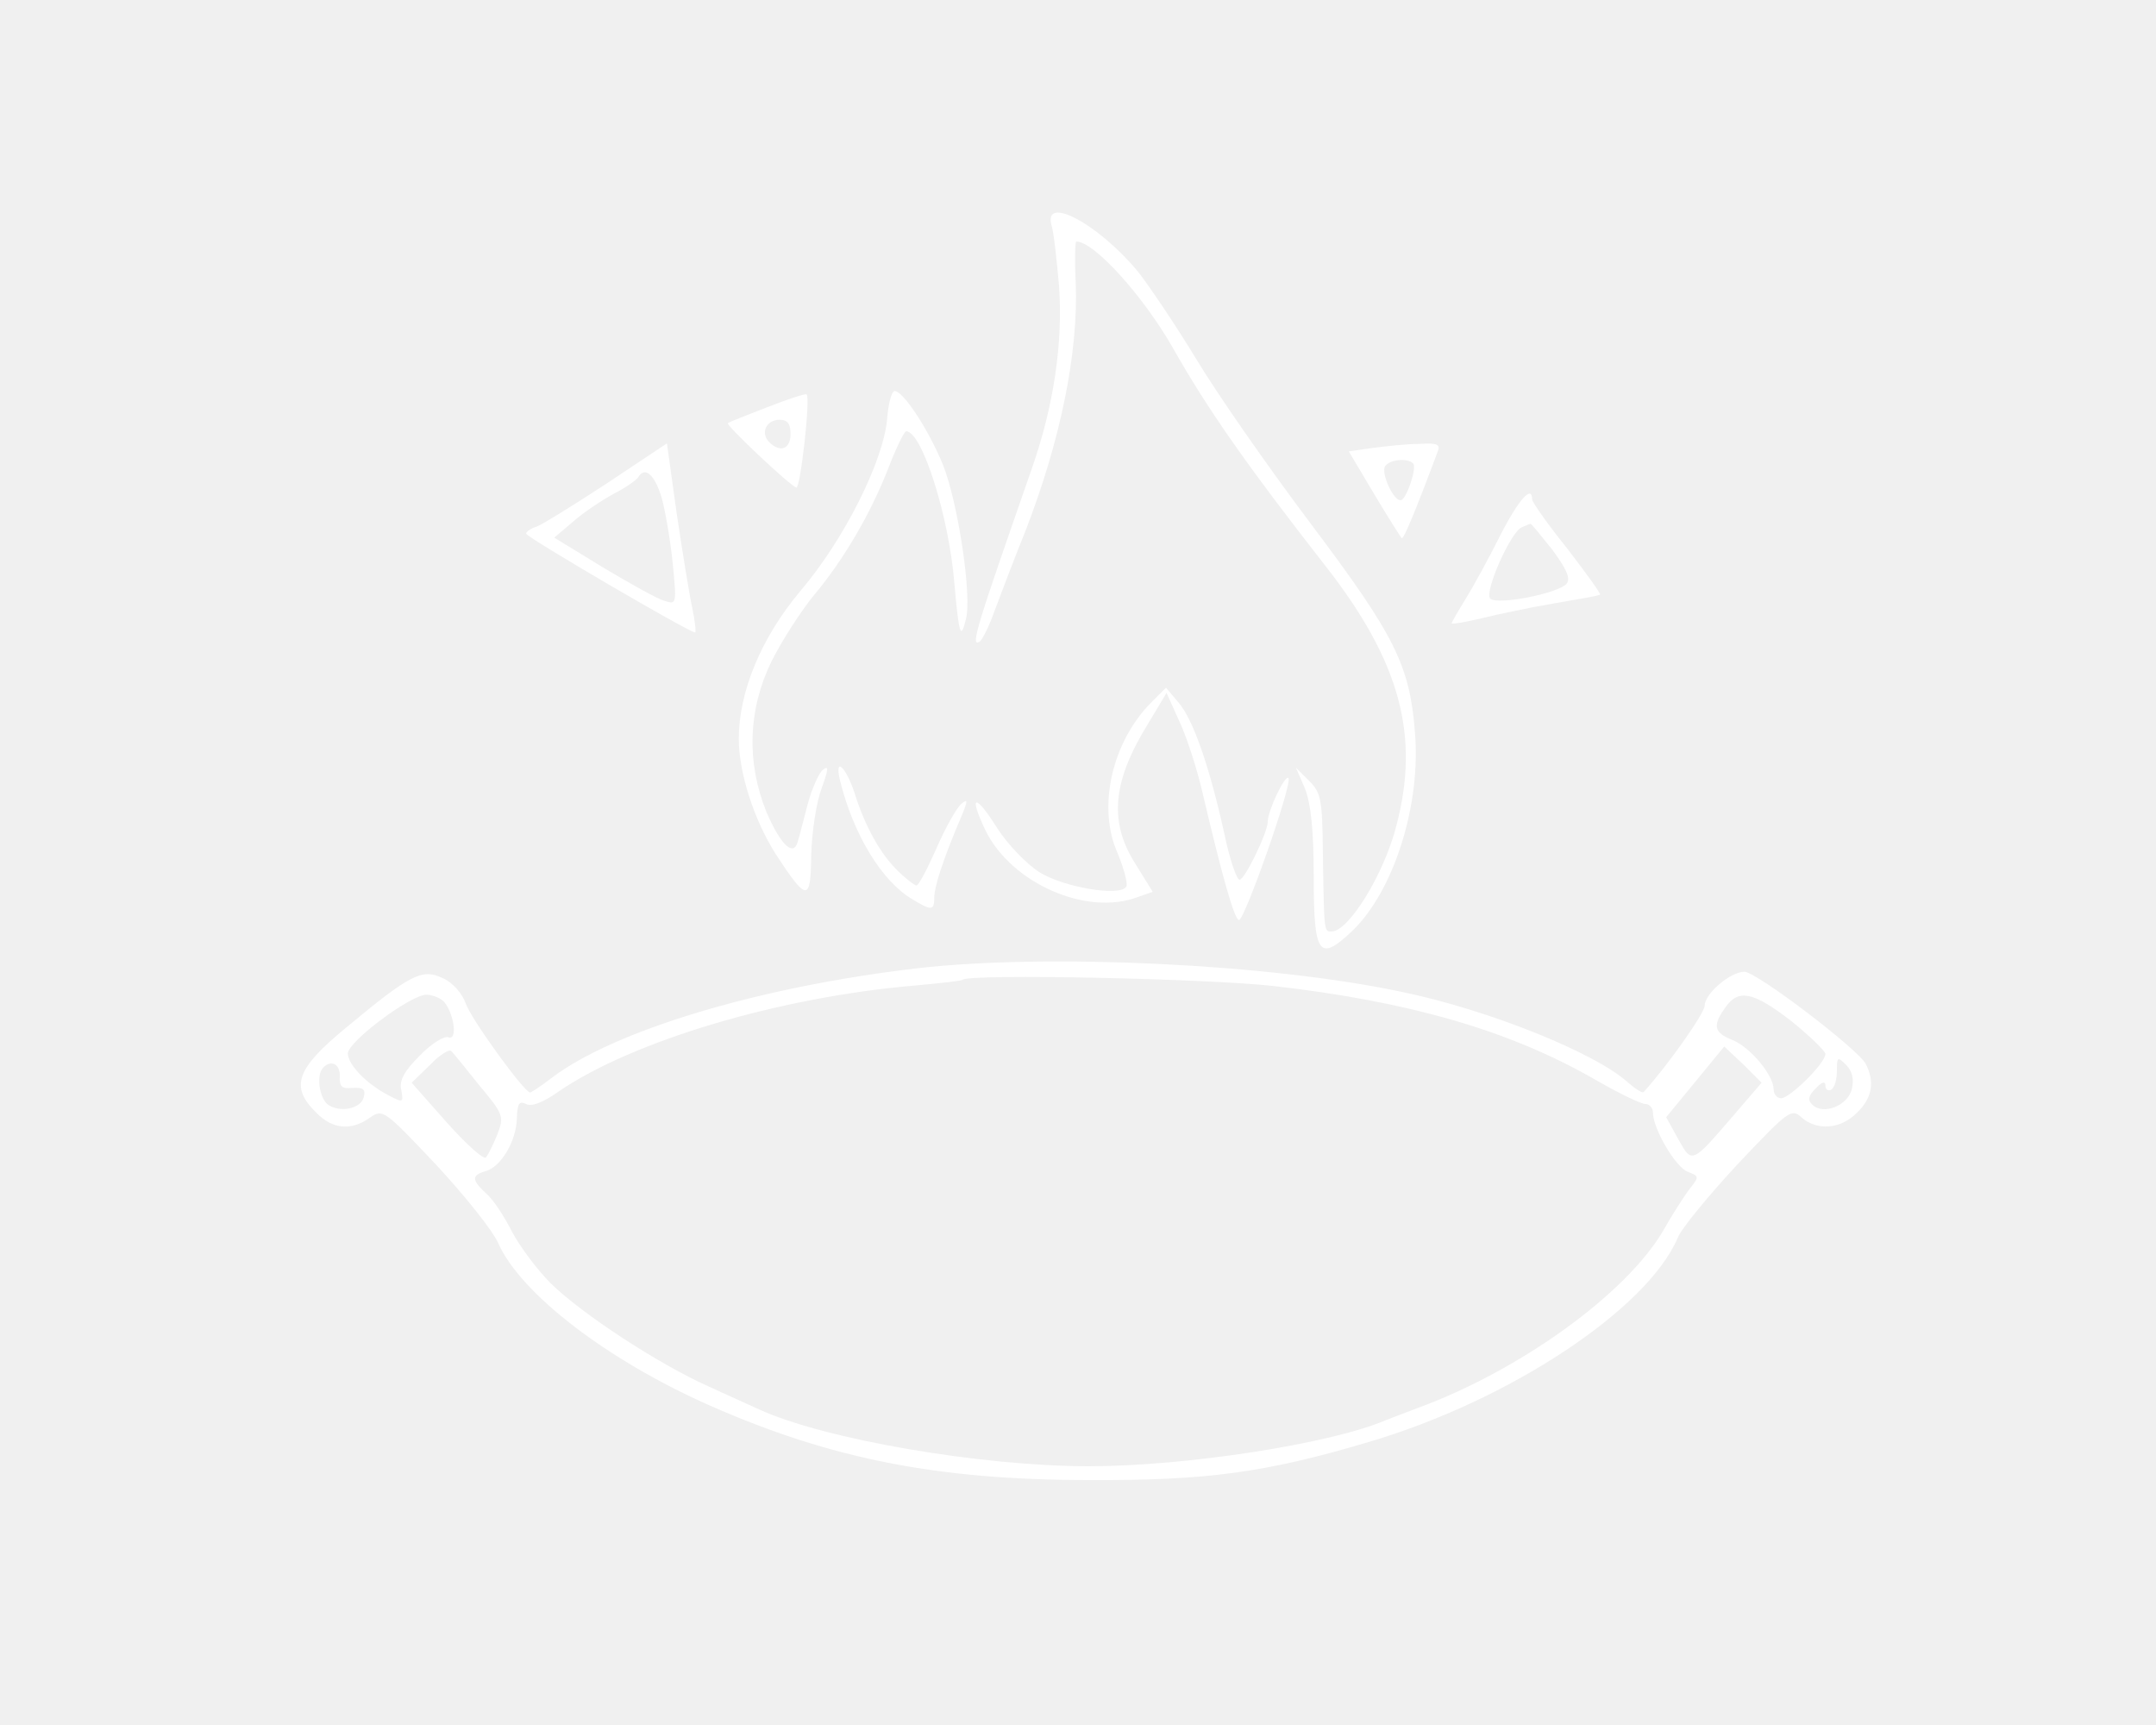
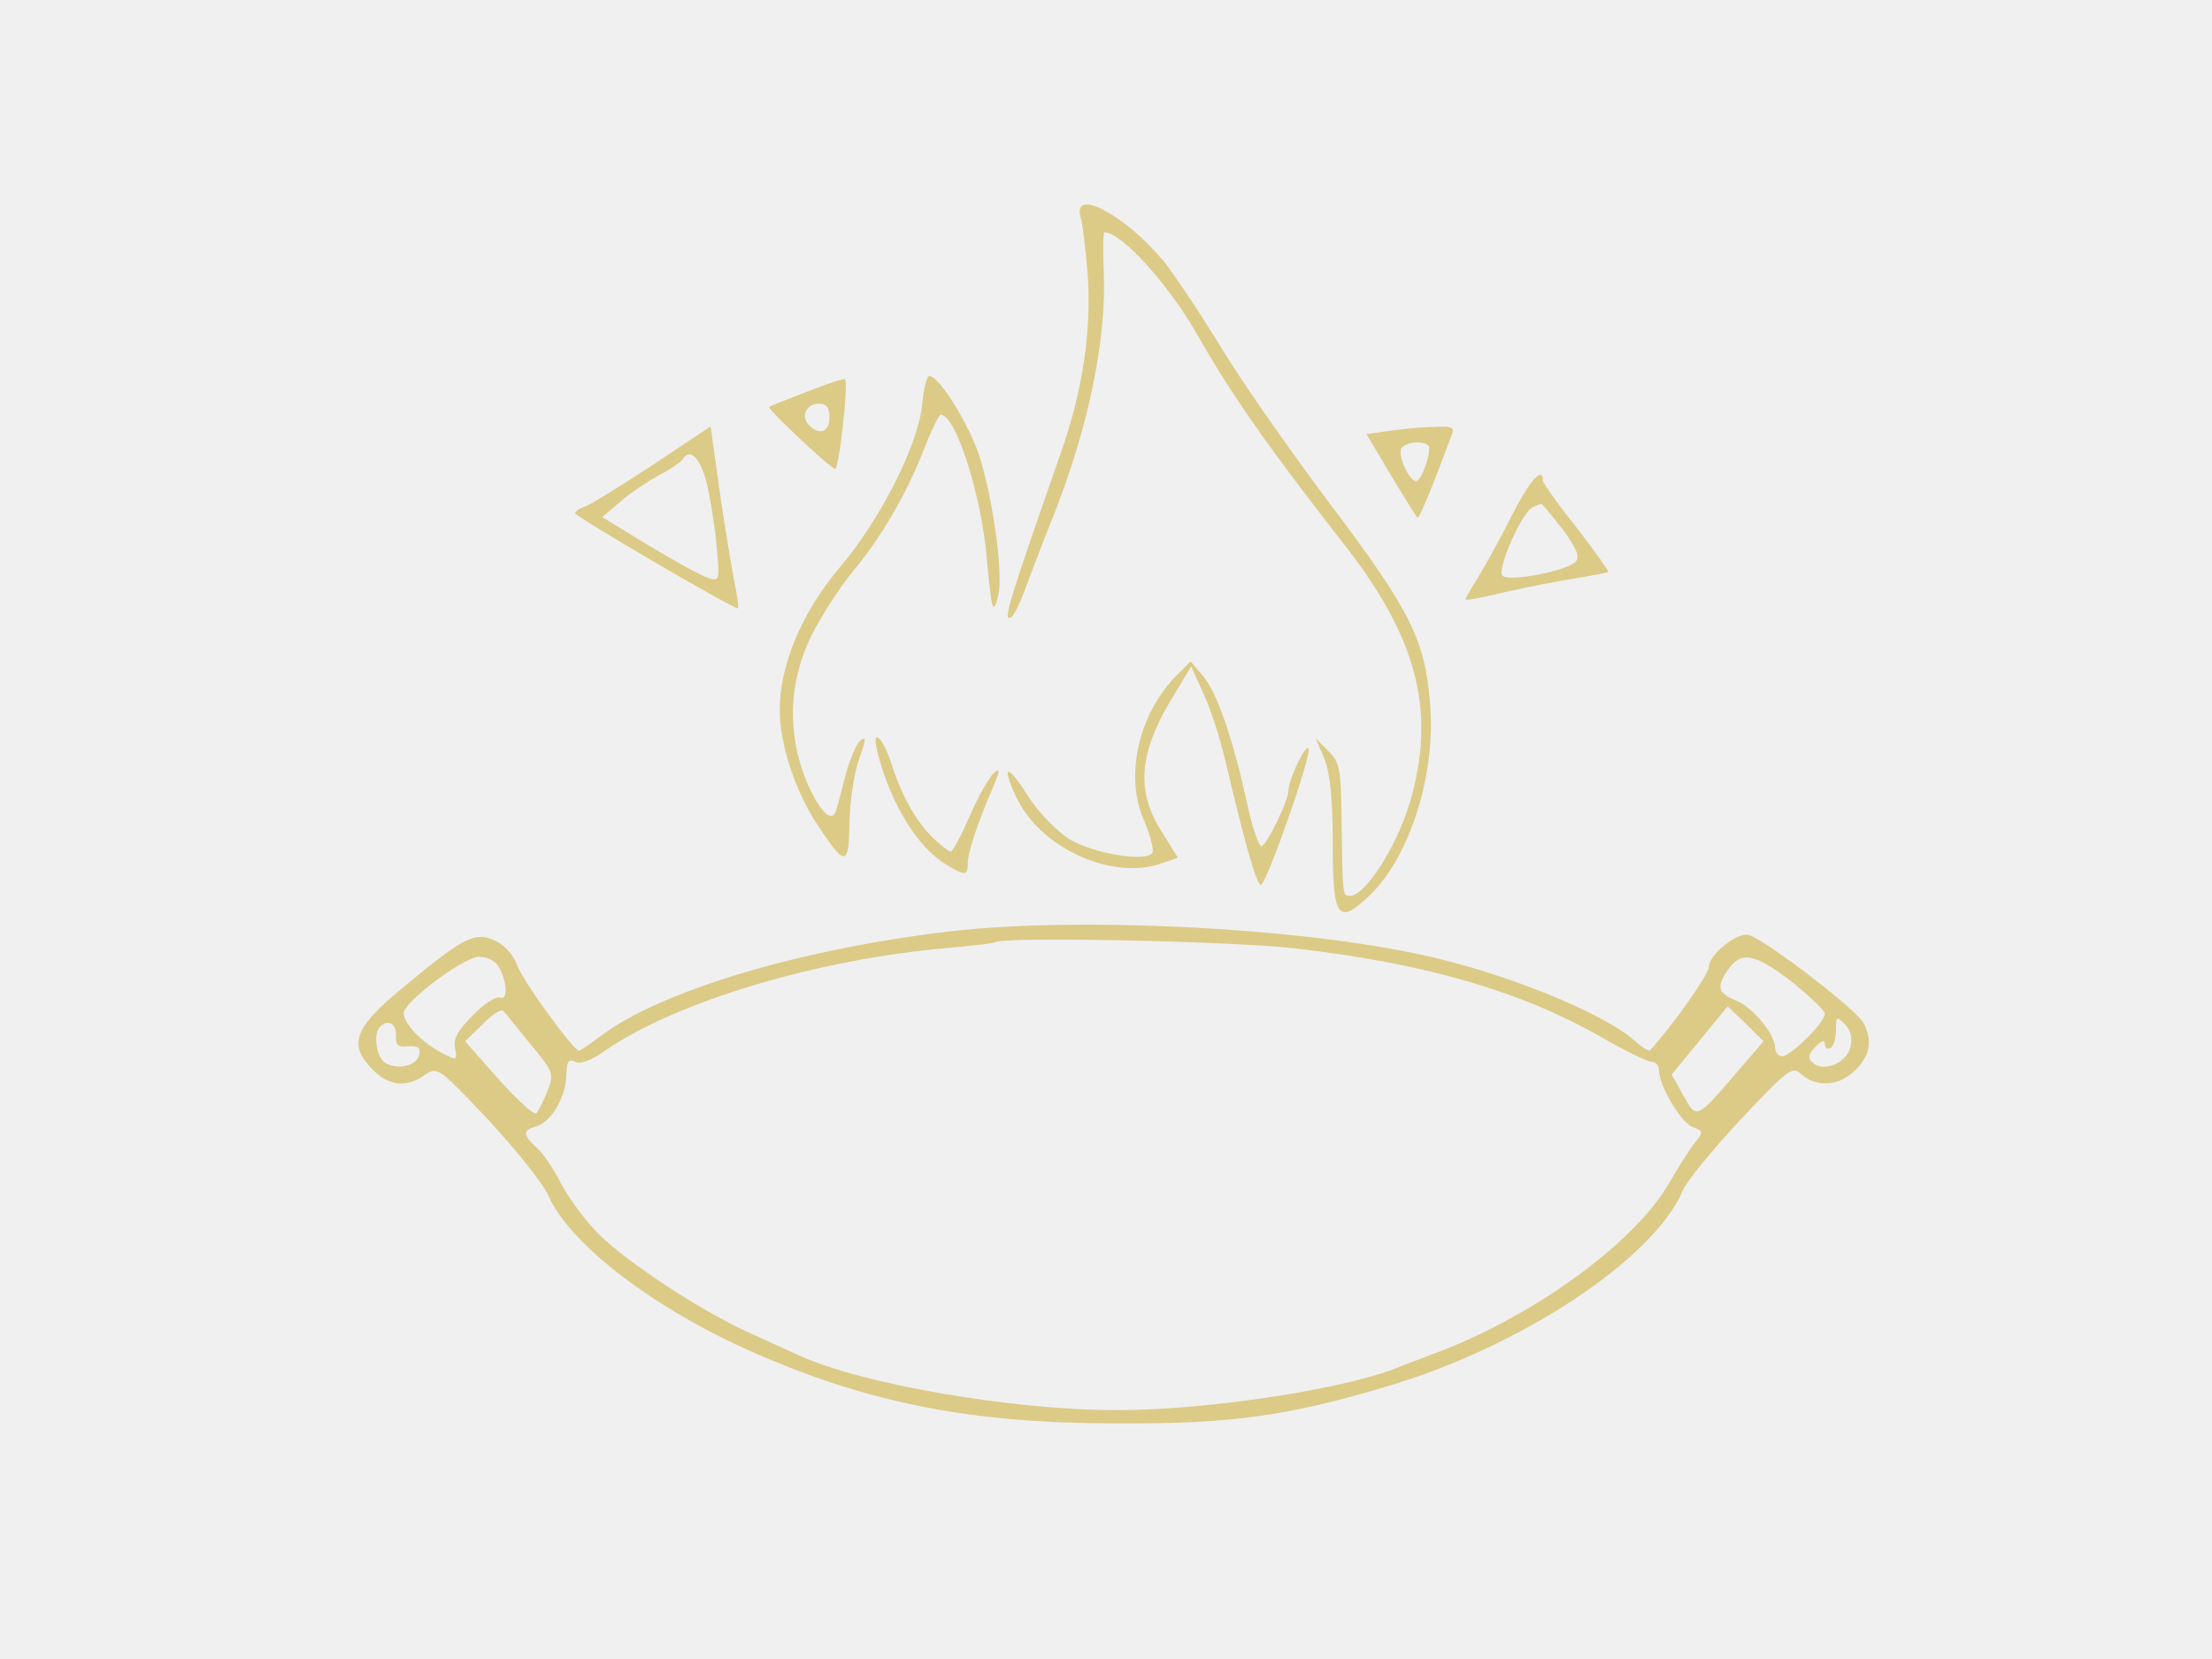
- <svg xmlns="http://www.w3.org/2000/svg" version="1.0" width="75pt" height="60pt" viewBox="0 0 300 300" preserveAspectRatio="xMidYMid meet">
-   <g transform="translate(0,300) scale(0.1,-0.1)" fill="#FFFFFF" stroke="none">
+ <svg xmlns="http://www.w3.org/2000/svg" version="1.0" width="80pt" height="60pt" viewBox="0 0 300 300" preserveAspectRatio="xMidYMid meet">
+   <g transform="translate(0,300) scale(0.1,-0.1)" fill="#DCCA87" stroke="none">
    <path d="M1454 2608 c4 -13 9 -60 13 -105 7 -100 -9 -209 -48 -320 -96 -275 -107 -309 -90 -299 5 4 17 28 26 54 10 26 33 88 53 137 61 157 93 311 88 434 -2 39 -1 71 1 71 31 0 116 -94 168 -185 60 -106 127 -202 266 -380 129 -165 164 -294 123 -450 -21 -84 -83 -185 -113 -185 -13 0 -13 -2 -15 132 -1 98 -3 109 -24 130 l-23 23 16 -37 c10 -26 15 -71 15 -153 0 -136 9 -149 67 -94 72 69 120 219 109 346 -9 116 -35 168 -181 362 -73 97 -163 226 -199 286 -37 61 -83 129 -102 153 -69 83 -165 134 -150 80z" />
    <path d="M960 2292 c-36 -14 -67 -26 -69 -28 -4 -3 106 -107 119 -112 7 -3 25 157 18 162 -2 2 -32 -8 -68 -22z m40 -47 c0 -26 -18 -33 -37 -14 -16 16 -5 39 18 39 14 0 19 -7 19 -25z" />
    <path d="M1168 2271 c-7 -75 -76 -211 -151 -299 -68 -81 -107 -175 -107 -257 0 -58 26 -140 64 -200 55 -84 61 -84 62 -2 1 40 9 92 18 116 12 33 13 41 2 32 -7 -6 -19 -33 -26 -59 -7 -26 -14 -55 -17 -64 -7 -30 -30 -8 -55 50 -35 87 -32 178 9 262 18 36 51 87 73 114 53 63 100 144 131 224 13 34 27 62 30 62 28 0 75 -150 84 -265 8 -89 11 -99 20 -62 11 41 -14 204 -40 269 -25 61 -69 128 -84 128 -5 0 -11 -22 -13 -49z" />
    <path d="M680 2159 c-58 -38 -113 -72 -122 -75 -10 -3 -18 -9 -18 -12 0 -6 284 -172 294 -172 2 0 0 19 -5 43 -5 23 -17 97 -27 164 l-17 122 -105 -70z m96 -25 c6 -22 15 -73 19 -113 7 -71 7 -73 -14 -66 -12 3 -60 30 -107 58 l-85 52 33 28 c18 16 50 37 70 48 20 10 40 24 43 29 12 20 29 4 41 -36z" />
    <path d="M2013 2221 l-42 -6 44 -74 c24 -40 46 -75 48 -77 3 -3 24 47 62 149 6 14 1 17 -31 15 -22 0 -58 -4 -81 -7z m70 -27 c7 -7 -12 -64 -22 -64 -13 0 -34 47 -27 59 8 12 39 15 49 5z" />
    <path d="M2234 2068 c-20 -40 -47 -89 -60 -110 -13 -21 -24 -40 -24 -42 0 -2 24 2 53 9 28 7 86 19 127 26 41 7 77 13 78 15 2 1 -24 37 -57 80 -34 42 -61 81 -61 85 0 27 -24 0 -56 -63z m91 -24 c25 -34 32 -50 25 -59 -14 -17 -121 -38 -133 -26 -11 11 36 117 55 124 7 3 14 6 15 6 1 1 18 -20 38 -45z" />
    <path d="M1627 1778 c-68 -69 -94 -182 -58 -262 11 -27 18 -53 15 -58 -11 -18 -109 -1 -151 25 -22 14 -55 48 -73 76 -39 62 -51 60 -21 -3 45 -92 176 -150 265 -116 l26 9 -31 50 c-44 70 -39 138 16 231 l39 65 23 -51 c13 -28 30 -82 39 -120 34 -145 56 -224 64 -224 10 0 94 239 86 247 -6 6 -36 -57 -36 -76 0 -19 -40 -101 -49 -101 -5 0 -17 35 -26 78 -25 114 -54 200 -80 230 l-22 26 -26 -26z" />
    <path d="M1086 1643 c23 -94 73 -176 126 -207 33 -20 38 -20 38 3 0 19 16 68 45 136 14 33 14 37 2 27 -8 -7 -28 -42 -43 -77 -16 -36 -31 -65 -35 -65 -3 0 -19 12 -34 27 -30 30 -56 77 -74 135 -15 45 -35 63 -25 21z" />
    <path d="M1220 1316 c-274 -32 -527 -108 -636 -191 -18 -14 -35 -25 -37 -25 -10 0 -103 128 -112 155 -6 17 -22 36 -40 44 -36 17 -56 7 -169 -87 -86 -71 -97 -102 -51 -147 28 -29 61 -32 93 -9 23 16 25 14 115 -81 50 -54 100 -116 109 -138 40 -88 190 -203 369 -282 209 -92 395 -129 659 -129 204 -1 307 13 485 66 245 72 485 231 538 355 6 16 54 74 104 128 88 93 94 98 111 82 27 -24 69 -21 97 8 27 26 31 54 15 85 -14 26 -190 160 -211 160 -24 0 -69 -38 -69 -59 0 -13 -65 -105 -106 -150 -2 -3 -14 5 -27 16 -55 51 -243 127 -394 158 -230 49 -617 67 -843 41z m622 -31 c235 -27 407 -77 553 -160 43 -25 84 -45 92 -45 7 0 13 -7 13 -15 0 -28 40 -96 61 -103 20 -8 20 -8 1 -32 -10 -14 -30 -45 -44 -70 -64 -110 -250 -244 -428 -309 -19 -7 -44 -17 -55 -21 -95 -41 -348 -80 -516 -80 -188 0 -461 47 -574 99 -11 5 -51 23 -88 40 -87 39 -220 126 -274 179 -23 23 -53 63 -67 89 -13 26 -33 57 -45 67 -26 24 -26 32 -2 39 27 7 54 52 55 92 1 26 4 31 16 25 9 -5 29 2 57 22 129 88 384 164 619 184 43 4 81 8 83 10 12 11 432 2 543 -11z m-1444 -28 c17 -21 23 -67 7 -61 -7 3 -30 -11 -50 -32 -27 -27 -36 -43 -32 -60 4 -22 3 -22 -22 -9 -39 20 -71 54 -71 73 1 21 108 101 136 102 12 0 26 -6 32 -13z m2343 -33 c32 -26 59 -52 59 -57 0 -16 -62 -77 -77 -77 -7 0 -13 7 -13 15 0 25 -40 73 -71 86 -33 13 -36 25 -13 57 23 33 49 27 115 -24z m-2282 -112 c42 -50 43 -54 31 -85 -7 -17 -16 -36 -20 -40 -4 -4 -34 23 -68 61 l-61 69 32 31 c17 18 34 28 37 24 4 -4 26 -31 49 -60z m2181 -52 c-73 -85 -72 -84 -96 -41 l-21 38 51 62 50 61 33 -31 32 -32 -49 -57z m206 46 c-7 -29 -50 -46 -69 -27 -8 8 -7 15 6 28 11 12 17 13 17 5 0 -7 5 -10 10 -7 6 3 10 18 10 33 0 24 1 25 16 10 11 -11 14 -25 10 -42z m-2630 22 c-1 -18 4 -22 22 -20 18 1 23 -2 20 -15 -4 -22 -44 -29 -64 -13 -14 13 -19 51 -7 63 14 15 30 6 29 -15z" />
  </g>
</svg>
